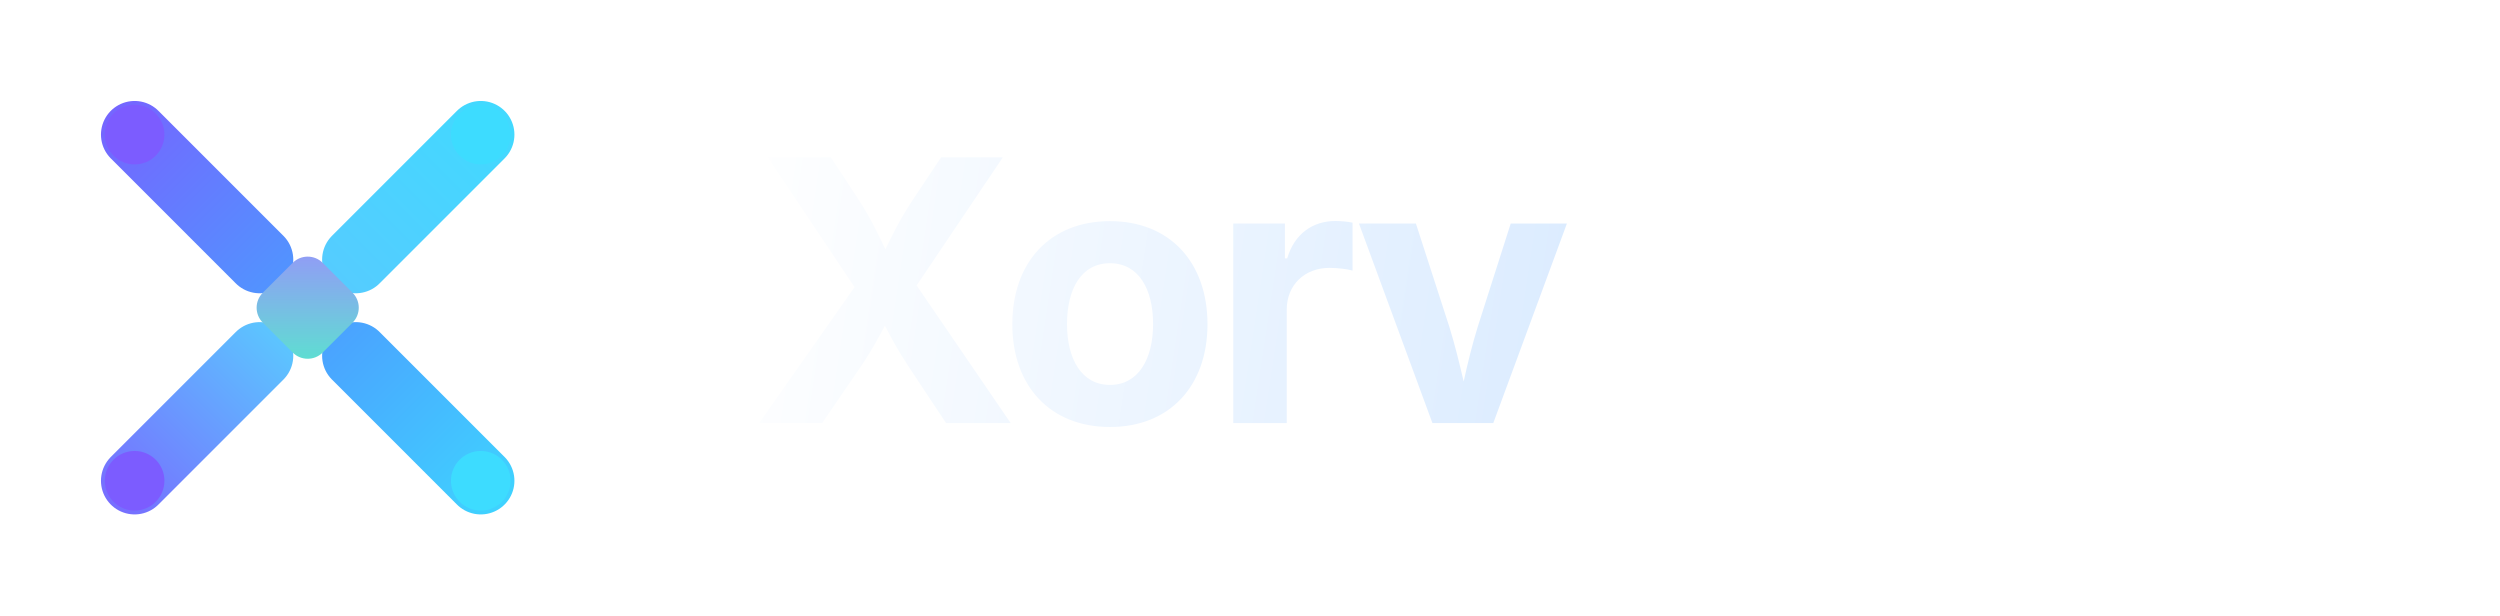
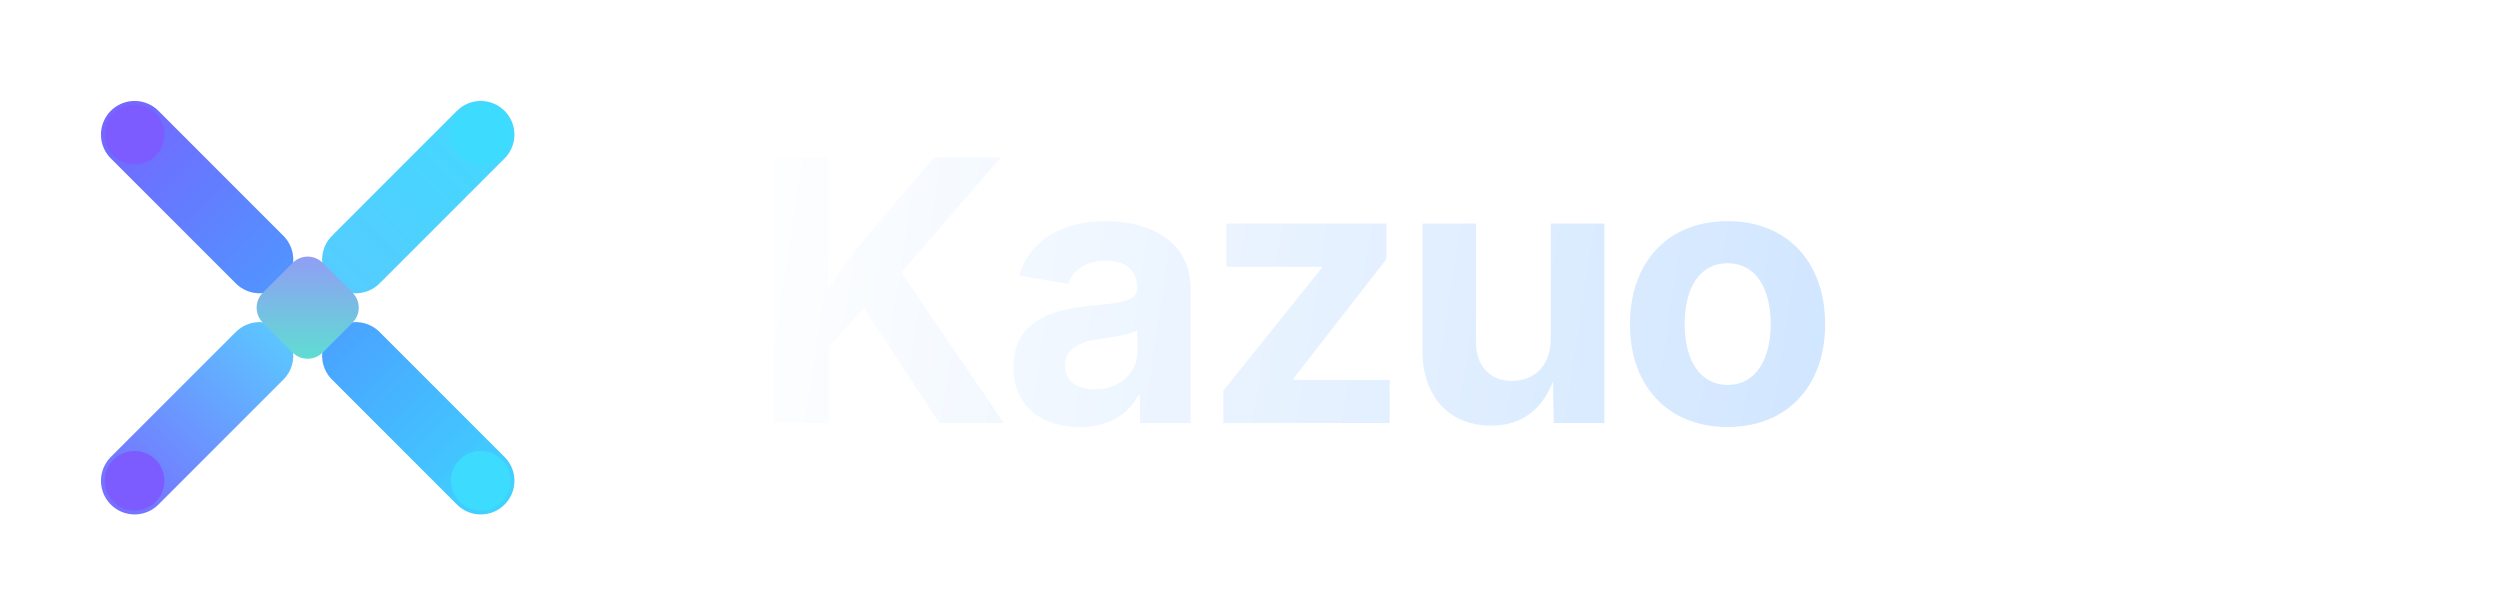
- <svg xmlns="http://www.w3.org/2000/svg" viewBox="0 0 260 64" width="260" height="64" role="img" aria-label="Xorv">
+ <svg xmlns="http://www.w3.org/2000/svg" viewBox="0 0 260 64" width="260" height="64" role="img" aria-label="Kazuo">
  <defs>
    <linearGradient id="lBeam" x1="8" y1="8" x2="56" y2="56" gradientUnits="userSpaceOnUse">
      <stop offset="0" stop-color="#7C5CFF" />
      <stop offset="0.5" stop-color="#4C9BFF" />
      <stop offset="1" stop-color="#3DDCFF" />
    </linearGradient>
    <linearGradient id="lBeam2" x1="56" y1="8" x2="8" y2="56" gradientUnits="userSpaceOnUse">
      <stop offset="0" stop-color="#3DDCFF" />
      <stop offset="0.55" stop-color="#5BC8FF" />
      <stop offset="1" stop-color="#7C5CFF" />
    </linearGradient>
    <linearGradient id="lCore" x1="26" y1="26" x2="38" y2="38" gradientUnits="userSpaceOnUse">
      <stop offset="0" stop-color="#9F8BFF" />
      <stop offset="1" stop-color="#50F0C8" />
    </linearGradient>
    <linearGradient id="lWord" x1="76" y1="20" x2="248" y2="46" gradientUnits="userSpaceOnUse">
      <stop offset="0" stop-color="#FFFFFF" />
      <stop offset="1" stop-color="#B9D9FF" />
    </linearGradient>
  </defs>
  <g stroke-linecap="round" fill="none">
    <path d="M14 14 L27 27" stroke="url(#lBeam)" stroke-width="7" />
    <path d="M37 37 L50 50" stroke="url(#lBeam)" stroke-width="7" />
    <path d="M50 14 L37 27" stroke="url(#lBeam2)" stroke-width="7" />
    <path d="M27 37 L14 50" stroke="url(#lBeam2)" stroke-width="7" />
  </g>
  <rect x="27.6" y="27.6" width="8.8" height="8.8" rx="2.2" transform="rotate(45 32 32)" fill="url(#lCore)" />
  <g>
    <circle cx="14" cy="14" r="3.1" fill="#7C5CFF" />
    <circle cx="50" cy="50" r="3.1" fill="#3DDCFF" />
    <circle cx="50" cy="14" r="3.1" fill="#3DDCFF" />
    <circle cx="14" cy="50" r="3.1" fill="#7C5CFF" />
  </g>
-   <text x="78" y="44" font-family="ui-sans-serif, -apple-system, 'Segoe UI', Inter, system-ui, sans-serif" font-size="38" font-weight="700" letter-spacing="-1.2" fill="url(#lWord)">Xorv</text>
+   <text x="78" y="44" font-family="ui-sans-serif, -apple-system, 'Segoe UI', Inter, system-ui, sans-serif" font-size="38" font-weight="700" letter-spacing="-1.2" fill="url(#lWord)">Kazuo</text>
</svg>
